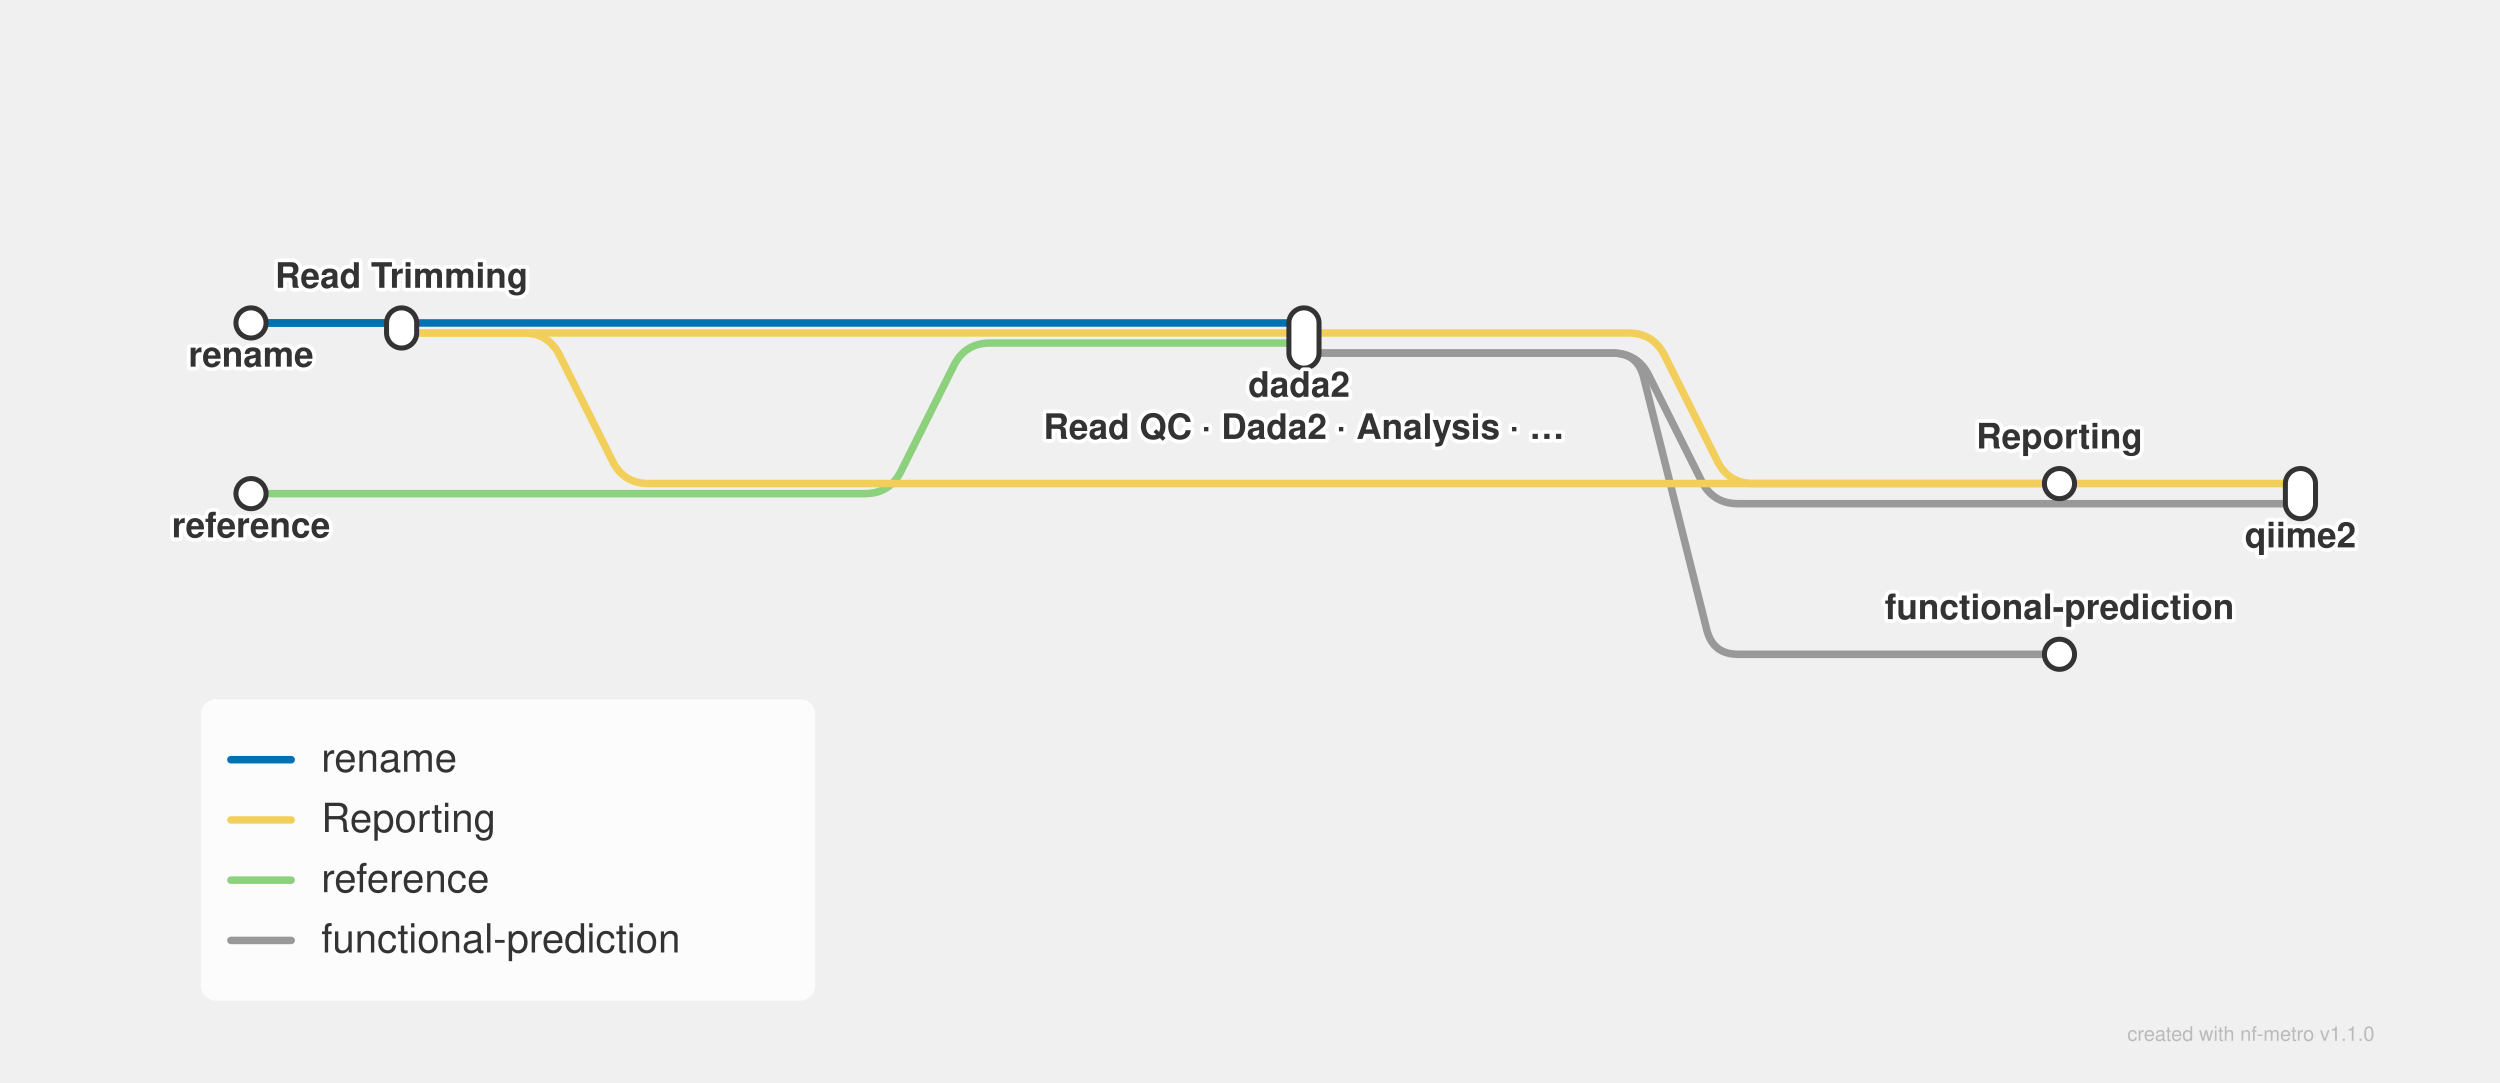
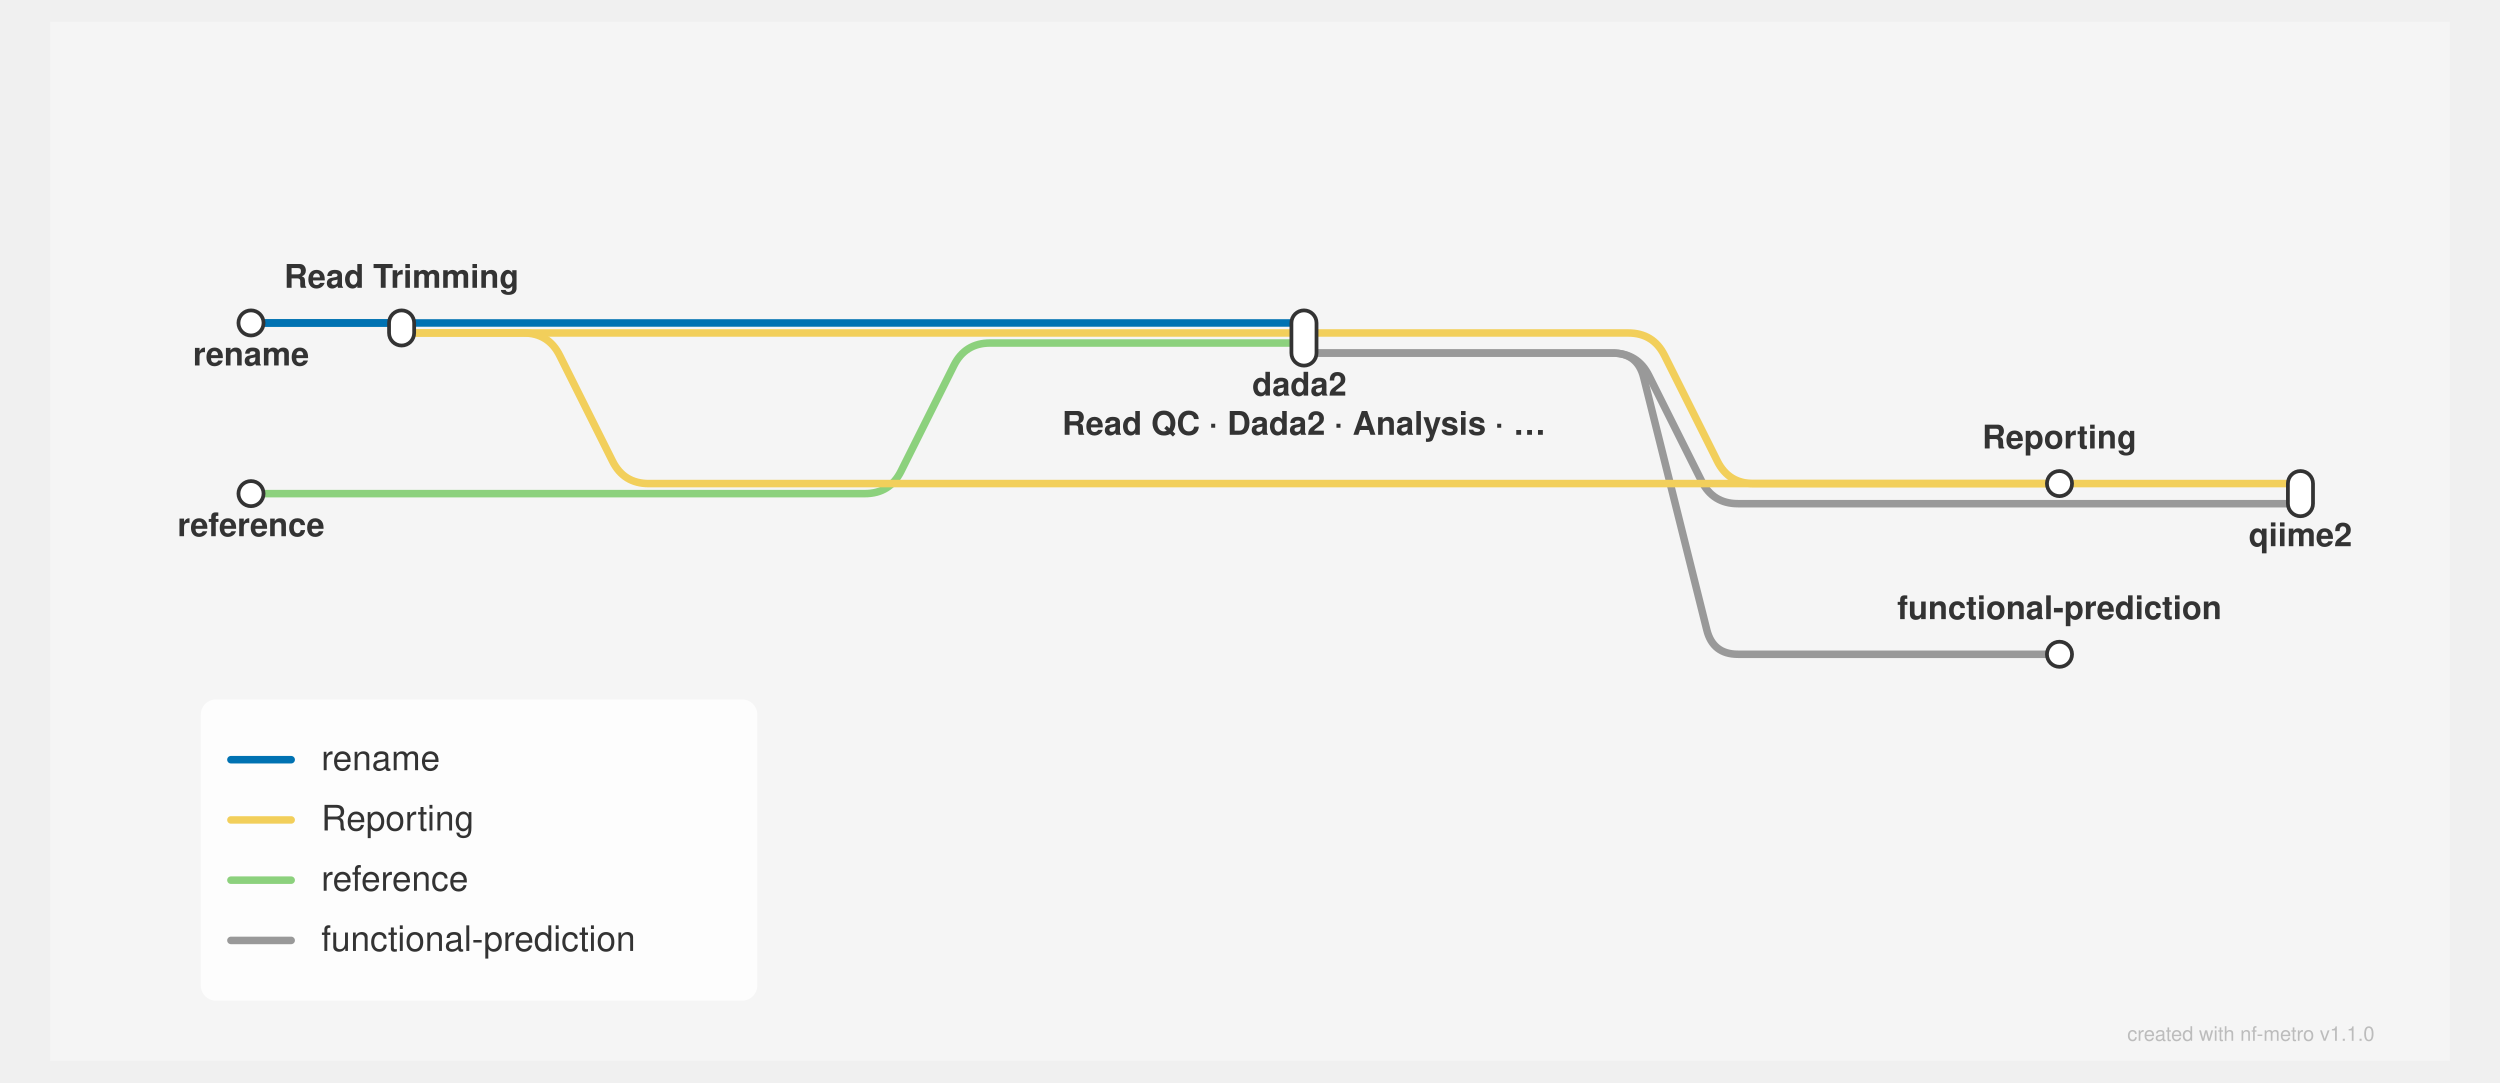
- <svg xmlns="http://www.w3.org/2000/svg" width="956" height="414" viewBox="-20 0 996 414">
+ <svg xmlns="http://www.w3.org/2000/svg" width="956" height="414" viewBox="-20 0 996 414" style="color-scheme: light">
  <defs>
</defs>
-   <style>.nf-metro-title { fill: var(--nfm-map-title-color, #111111); }
- .nf-metro-station-label { fill: var(--nfm-map-label-color, #333333); }
- .nf-metro-section-box { fill: var(--nfm-map-section-fill, #ededed); stroke: var(--nfm-map-section-stroke, #e6e6e6); }
- .nf-metro-section-label { fill: var(--nfm-map-section-label-color, #666666); }
- .nf-metro-group-label { fill: var(--nfm-map-section-label-color, #666666); }
- .nf-metro-group-underline { stroke: var(--nfm-map-section-label-color, #666666); }
- .nf-metro-legend-bg { fill: var(--nfm-map-legend-bg, rgba(255, 255, 255, 0.8)); }
- .nf-metro-legend-text { fill: var(--nfm-map-legend-text-color, #333333); }
- .nf-metro-marker-stroke { stroke: var(--nfm-map-marker-stroke, #333333); }
- .nf-metro-label-halo { fill: var(--nfm-map-bg, #ffffff); stroke: var(--nfm-map-bg, #ffffff); }</style>
-   <style>@media (prefers-color-scheme: dark) {
-     .nf-metro-section-label { fill: #d0d0d0; }
-     .nf-metro-section-num-circle { fill: #777777; }
-     .nf-metro-title { fill: #ffffff; }
- }
- </style>
+   <style>.nf-metro-bg { fill: var(--nfm-map-bg, light-dark(#f5f5f5, #2b2b2b)); }
+ .nf-metro-title { fill: var(--nfm-map-title-color, light-dark(#111111, #ffffff)); }
+ .nf-metro-station-label { fill: var(--nfm-map-label-color, light-dark(#333333, #e0e0e0)); }
+ .nf-metro-section-box { fill: var(--nfm-map-section-fill, light-dark(#ededed, #373737)); stroke: var(--nfm-map-section-stroke, light-dark(#e6e6e6, #595959)); }
+ .nf-metro-section-label { fill: var(--nfm-map-section-label-color, light-dark(#666666, #c8c8c8)); }
+ .nf-metro-group-label { fill: var(--nfm-map-section-label-color, light-dark(#666666, #c8c8c8)); }
+ .nf-metro-group-underline { stroke: var(--nfm-map-section-label-color, light-dark(#666666, #c8c8c8)); }
+ .nf-metro-legend-bg { fill: var(--nfm-map-legend-bg, light-dark(rgba(255, 255, 255, 0.8), rgba(0, 0, 0, 0.3))); }
+ .nf-metro-legend-text { fill: var(--nfm-map-legend-text-color, light-dark(#333333, #e0e0e0)); }
+ .nf-metro-marker-stroke { stroke: var(--nfm-map-marker-stroke, light-dark(#333333, #f0f0f0)); }
+ .nf-metro-label-halo { fill: var(--nfm-map-bg, light-dark(#f5f5f5, #2b2b2b)); stroke: var(--nfm-map-bg, light-dark(#f5f5f5, #2b2b2b)); }</style>
+   <rect x="0" y="0" width="956" height="414" fill="#f5f5f5" class="nf-metro-bg" />
  <path d="M499.5,132.0 L622.418,132.0 Q632.418,132.0,634.843,141.701 L659.993,242.299 Q662.418,252.0,672.418,252.0 L800.5,252.0" stroke="#999999" stroke-width="3.0" fill="none" stroke-linecap="round" stroke-linejoin="round" class="metro-line-functional_prediction" data-line-id="functional_prediction" />
  <path d="M499.5,132.0 L622.418,132.0 Q632.418,132.0,636.89,140.944 L657.946,183.056 Q662.418,192.0,672.418,192.0 L896.5,192.0" stroke="#999999" stroke-width="3.0" fill="none" stroke-linecap="round" stroke-linejoin="round" class="metro-line-functional_prediction" data-line-id="functional_prediction" />
  <path d="M80.0,188.0 L324.5,188.0 Q334.5,188.0,338.972,179.056 L360.028,136.944 Q364.5,128.0,374.5,128.0 L499.5,128.0" stroke="#8CD17D" stroke-width="3.0" fill="none" stroke-linecap="round" stroke-linejoin="round" class="metro-line-reference" data-line-id="reference" />
  <path d="M499.5,124.0 L628.664,124.0 Q638.664,124.0,643.136,132.944 L664.192,175.056 Q668.664,184.0,678.664,184.0 L800.5,184.0" stroke="#F2CF5B" stroke-width="3.0" fill="none" stroke-linecap="round" stroke-linejoin="round" class="metro-line-report" data-line-id="report" />
  <path d="M800.5,184.0 L896.5,184.0" stroke="#F2CF5B" stroke-width="3.0" stroke-linecap="round" class="metro-line-report" data-line-id="report" />
  <path d="M140.0,124.0 L499.5,124.0" stroke="#F2CF5B" stroke-width="3.0" stroke-linecap="round" class="metro-line-report" data-line-id="report" />
  <path d="M140.0,124.0 L188.5,124.0 Q198.5,124.0,202.972,132.944 L224.028,175.056 Q228.5,184.0,238.5,184.0 L800.5,184.0" stroke="#F2CF5B" stroke-width="3.0" fill="none" stroke-linecap="round" stroke-linejoin="round" class="metro-line-report" data-line-id="report" />
  <path d="M80.0,120.0 L499.5,120.0" stroke="#0072B2" stroke-width="3.0" stroke-linecap="round" class="metro-line-rename" data-line-id="rename" />
  <path d="M80.0,120.0 L140.0,120.0" stroke="#0072B2" stroke-width="3.0" stroke-linecap="round" class="metro-line-rename" data-line-id="rename" />
-   <g class="nf-metro-station-group" data-node-id="g_rename_rename" data-node-cx="80.0" data-node-cy="120.0" data-node-r="6.0" data-node-groups="rename" data-node-w="12.0" data-node-h="12.0" data-node-rx="6.0">
-     <rect x="74.0" y="114.0" width="12.0" height="12.0" rx="6.0" ry="6.0" fill="#ffffff" stroke="#333333" stroke-width="2.0" class="nf-metro-station" data-station-id="g_rename_rename" data-station-lines="rename" data-station-label="rename" />
+   <g class="nf-metro-station-group" data-node-id="g_rename_rename" data-node-cx="80.0" data-node-cy="120.0" data-node-r="5.0" data-node-groups="rename" data-node-w="10.0" data-node-h="10.0" data-node-rx="5.0">
+     <rect x="75.0" y="115.0" width="10.0" height="10.0" rx="5.0" ry="5.0" fill="#ffffff" stroke="#333333" stroke-width="1.5" class="nf-metro-station" data-station-id="g_rename_rename" data-station-lines="rename" data-station-label="rename" />
  </g>
-   <g class="nf-metro-station-group" data-node-id="g_trim_report" data-node-cx="140.0" data-node-cy="122.0" data-node-r="6.0" data-node-groups="rename,report" data-node-w="12.0" data-node-h="16.0" data-node-rx="6.0">
-     <rect x="134.0" y="114.0" width="12.0" height="16.0" rx="6.0" ry="6.0" fill="#ffffff" stroke="#333333" stroke-width="2.0" class="nf-metro-station" data-station-id="g_trim_report" data-station-lines="rename,report" data-station-label="Read Trimming" />
+   <g class="nf-metro-station-group" data-node-id="g_trim_report" data-node-cx="140.0" data-node-cy="122.0" data-node-r="5.0" data-node-groups="rename,report" data-node-w="10.0" data-node-h="14.0" data-node-rx="5.0">
+     <rect x="135.0" y="115.0" width="10.0" height="14.0" rx="5.0" ry="5.0" fill="#ffffff" stroke="#333333" stroke-width="1.5" class="nf-metro-station" data-station-id="g_trim_report" data-station-lines="rename,report" data-station-label="Read Trimming" />
  </g>
-   <g class="nf-metro-station-group" data-node-id="g_reference_reference" data-node-cx="80.0" data-node-cy="188.0" data-node-r="6.0" data-node-groups="reference" data-node-w="12.0" data-node-h="12.0" data-node-rx="6.0">
-     <rect x="74.0" y="182.0" width="12.0" height="12.0" rx="6.0" ry="6.0" fill="#ffffff" stroke="#333333" stroke-width="2.0" class="nf-metro-station" data-station-id="g_reference_reference" data-station-lines="reference" data-station-label="reference" />
+   <g class="nf-metro-station-group" data-node-id="g_reference_reference" data-node-cx="80.0" data-node-cy="188.0" data-node-r="5.0" data-node-groups="reference" data-node-w="10.0" data-node-h="10.0" data-node-rx="5.0">
+     <rect x="75.0" y="183.0" width="10.0" height="10.0" rx="5.0" ry="5.0" fill="#ffffff" stroke="#333333" stroke-width="1.5" class="nf-metro-station" data-station-id="g_reference_reference" data-station-lines="reference" data-station-label="reference" />
  </g>
-   <g class="nf-metro-station-group" data-node-id="g_qc_dada2_generic_its_report" data-node-cx="499.5" data-node-cy="126.0" data-node-r="6.0" data-node-groups="functional_prediction,reference,rename,report" data-node-w="12.0" data-node-h="24.0" data-node-rx="6.0">
-     <rect x="493.5" y="114.0" width="12.0" height="24.0" rx="6.0" ry="6.0" fill="#ffffff" stroke="#333333" stroke-width="2.0" class="nf-metro-station" data-station-id="g_qc_dada2_generic_its_report" data-station-lines="functional_prediction,reference,rename,report" data-station-label="dada2 Read QC · Dada2 · Analysis · …" />
+   <g class="nf-metro-station-group" data-node-id="g_qc_dada2_generic_its_report" data-node-cx="499.5" data-node-cy="126.0" data-node-r="5.0" data-node-groups="functional_prediction,reference,rename,report" data-node-w="10.0" data-node-h="22.0" data-node-rx="5.0">
+     <rect x="494.5" y="115.0" width="10.0" height="22.0" rx="5.0" ry="5.0" fill="#ffffff" stroke="#333333" stroke-width="1.5" class="nf-metro-station" data-station-id="g_qc_dada2_generic_its_report" data-station-lines="functional_prediction,reference,rename,report" data-station-label="dada2 Read QC · Dada2 · Analysis · …" />
  </g>
-   <g class="nf-metro-station-group" data-node-id="g_report_report" data-node-cx="800.5" data-node-cy="184.0" data-node-r="6.0" data-node-groups="report" data-node-w="12.0" data-node-h="12.0" data-node-rx="6.0">
-     <rect x="794.5" y="178.0" width="12.0" height="12.0" rx="6.0" ry="6.0" fill="#ffffff" stroke="#333333" stroke-width="2.0" class="nf-metro-station" data-station-id="g_report_report" data-station-lines="report" data-station-label="Reporting" />
+   <g class="nf-metro-station-group" data-node-id="g_report_report" data-node-cx="800.5" data-node-cy="184.0" data-node-r="5.0" data-node-groups="report" data-node-w="10.0" data-node-h="10.0" data-node-rx="5.0">
+     <rect x="795.5" y="179.0" width="10.0" height="10.0" rx="5.0" ry="5.0" fill="#ffffff" stroke="#333333" stroke-width="1.5" class="nf-metro-station" data-station-id="g_report_report" data-station-lines="report" data-station-label="Reporting" />
  </g>
-   <g class="nf-metro-station-group" data-node-id="g_qiime2_qiime2" data-node-cx="896.5" data-node-cy="188.0" data-node-r="6.0" data-node-groups="functional_prediction,report" data-node-w="12.0" data-node-h="20.0" data-node-rx="6.0">
-     <rect x="890.5" y="178.0" width="12.0" height="20.0" rx="6.0" ry="6.0" fill="#ffffff" stroke="#333333" stroke-width="2.0" class="nf-metro-station" data-station-id="g_qiime2_qiime2" data-station-lines="functional_prediction,report" data-station-label="qiime2" />
+   <g class="nf-metro-station-group" data-node-id="g_qiime2_qiime2" data-node-cx="896.5" data-node-cy="188.0" data-node-r="5.0" data-node-groups="functional_prediction,report" data-node-w="10.0" data-node-h="18.0" data-node-rx="5.0">
+     <rect x="891.5" y="179.0" width="10.0" height="18.0" rx="5.0" ry="5.0" fill="#ffffff" stroke="#333333" stroke-width="1.5" class="nf-metro-station" data-station-id="g_qiime2_qiime2" data-station-lines="functional_prediction,report" data-station-label="qiime2" />
  </g>
-   <g class="nf-metro-station-group" data-node-id="g_functional_prediction_generic" data-node-cx="800.5" data-node-cy="252.0" data-node-r="6.0" data-node-groups="functional_prediction" data-node-w="12.0" data-node-h="12.0" data-node-rx="6.0">
-     <rect x="794.5" y="246.0" width="12.0" height="12.0" rx="6.0" ry="6.0" fill="#ffffff" stroke="#333333" stroke-width="2.0" class="nf-metro-station" data-station-id="g_functional_prediction_generic" data-station-lines="functional_prediction" data-station-label="functional-prediction" />
+   <g class="nf-metro-station-group" data-node-id="g_functional_prediction_generic" data-node-cx="800.5" data-node-cy="252.0" data-node-r="5.0" data-node-groups="functional_prediction" data-node-w="10.0" data-node-h="10.0" data-node-rx="5.0">
+     <rect x="795.5" y="247.0" width="10.0" height="10.0" rx="5.0" ry="5.0" fill="#ffffff" stroke="#333333" stroke-width="1.5" class="nf-metro-station" data-station-id="g_functional_prediction_generic" data-station-lines="functional_prediction" data-station-label="functional-prediction" />
  </g>
-   <text x="80.0" y="131.0" font-size="14.0" fill="#ffffff" stroke="#ffffff" stroke-width="3.0" stroke-linejoin="round" font-family="'Helvetica Neue', Helvetica, Arial, sans-serif" font-weight="bold" aria-hidden="true" class="nf-metro-label-halo" text-anchor="middle" dominant-baseline="hanging">rename</text>
-   <text x="80.0" y="131.0" font-size="14.0" fill="#333333" font-family="'Helvetica Neue', Helvetica, Arial, sans-serif" font-weight="bold" text-anchor="middle" dominant-baseline="hanging" data-station-id="g_rename_rename" class="nf-metro-station-label">rename</text>
-   <text x="80.0" y="199.0" font-size="14.0" fill="#ffffff" stroke="#ffffff" stroke-width="3.0" stroke-linejoin="round" font-family="'Helvetica Neue', Helvetica, Arial, sans-serif" font-weight="bold" aria-hidden="true" class="nf-metro-label-halo" text-anchor="middle" dominant-baseline="hanging">reference</text>
-   <text x="80.0" y="199.0" font-size="14.0" fill="#333333" font-family="'Helvetica Neue', Helvetica, Arial, sans-serif" font-weight="bold" text-anchor="middle" dominant-baseline="hanging" data-station-id="g_reference_reference" class="nf-metro-station-label">reference</text>
-   <text x="140.0" y="106.0" font-size="14.0" fill="#ffffff" stroke="#ffffff" stroke-width="3.0" stroke-linejoin="round" font-family="'Helvetica Neue', Helvetica, Arial, sans-serif" font-weight="bold" aria-hidden="true" class="nf-metro-label-halo" text-anchor="middle" dominant-baseline="auto">Read Trimming</text>
-   <text x="140.0" y="106.0" font-size="14.0" fill="#333333" font-family="'Helvetica Neue', Helvetica, Arial, sans-serif" font-weight="bold" text-anchor="middle" dominant-baseline="auto" data-station-id="g_trim_report" class="nf-metro-station-label">Read Trimming</text>
-   <text x="499.5" y="143.0" font-size="14.0" fill="#ffffff" stroke="#ffffff" stroke-width="3.0" stroke-linejoin="round" font-family="'Helvetica Neue', Helvetica, Arial, sans-serif" font-weight="bold" aria-hidden="true" class="nf-metro-label-halo" text-anchor="middle" dominant-baseline="hanging">
+   <text x="80.0" y="131.0" font-size="13.0" fill="#f5f5f5" stroke="#f5f5f5" stroke-width="3.0" stroke-linejoin="round" font-family="'Helvetica Neue', Helvetica, Arial, sans-serif" font-weight="bold" aria-hidden="true" class="nf-metro-label-halo" text-anchor="middle" dominant-baseline="hanging">rename</text>
+   <text x="80.0" y="131.0" font-size="13.0" fill="#333333" font-family="'Helvetica Neue', Helvetica, Arial, sans-serif" font-weight="bold" text-anchor="middle" dominant-baseline="hanging" data-station-id="g_rename_rename" class="nf-metro-station-label">rename</text>
+   <text x="80.0" y="199.0" font-size="13.0" fill="#f5f5f5" stroke="#f5f5f5" stroke-width="3.0" stroke-linejoin="round" font-family="'Helvetica Neue', Helvetica, Arial, sans-serif" font-weight="bold" aria-hidden="true" class="nf-metro-label-halo" text-anchor="middle" dominant-baseline="hanging">reference</text>
+   <text x="80.0" y="199.0" font-size="13.0" fill="#333333" font-family="'Helvetica Neue', Helvetica, Arial, sans-serif" font-weight="bold" text-anchor="middle" dominant-baseline="hanging" data-station-id="g_reference_reference" class="nf-metro-station-label">reference</text>
+   <text x="140.0" y="106.0" font-size="13.0" fill="#f5f5f5" stroke="#f5f5f5" stroke-width="3.0" stroke-linejoin="round" font-family="'Helvetica Neue', Helvetica, Arial, sans-serif" font-weight="bold" aria-hidden="true" class="nf-metro-label-halo" text-anchor="middle" dominant-baseline="auto">Read Trimming</text>
+   <text x="140.0" y="106.0" font-size="13.0" fill="#333333" font-family="'Helvetica Neue', Helvetica, Arial, sans-serif" font-weight="bold" text-anchor="middle" dominant-baseline="auto" data-station-id="g_trim_report" class="nf-metro-station-label">Read Trimming</text>
+   <text x="499.5" y="143.0" font-size="13.0" fill="#f5f5f5" stroke="#f5f5f5" stroke-width="3.0" stroke-linejoin="round" font-family="'Helvetica Neue', Helvetica, Arial, sans-serif" font-weight="bold" aria-hidden="true" class="nf-metro-label-halo" text-anchor="middle" dominant-baseline="hanging">
    <tspan x="499.5" dy="0em">dada2</tspan>
    <tspan x="499.5" dy="1.2em">Read QC · Dada2 · Analysis · …</tspan>
  </text>
-   <text x="499.5" y="143.0" font-size="14.0" fill="#333333" font-family="'Helvetica Neue', Helvetica, Arial, sans-serif" font-weight="bold" text-anchor="middle" dominant-baseline="hanging" data-station-id="g_qc_dada2_generic_its_report" class="nf-metro-station-label">
+   <text x="499.5" y="143.0" font-size="13.0" fill="#333333" font-family="'Helvetica Neue', Helvetica, Arial, sans-serif" font-weight="bold" text-anchor="middle" dominant-baseline="hanging" data-station-id="g_qc_dada2_generic_its_report" class="nf-metro-station-label">
    <tspan x="499.5" dy="0em">dada2</tspan>
    <tspan x="499.5" dy="1.2em">Read QC · Dada2 · Analysis · …</tspan>
  </text>
-   <text x="800.5" y="170.0" font-size="14.0" fill="#ffffff" stroke="#ffffff" stroke-width="3.0" stroke-linejoin="round" font-family="'Helvetica Neue', Helvetica, Arial, sans-serif" font-weight="bold" aria-hidden="true" class="nf-metro-label-halo" text-anchor="middle" dominant-baseline="auto">Reporting</text>
-   <text x="800.5" y="170.0" font-size="14.0" fill="#333333" font-family="'Helvetica Neue', Helvetica, Arial, sans-serif" font-weight="bold" text-anchor="middle" dominant-baseline="auto" data-station-id="g_report_report" class="nf-metro-station-label">Reporting</text>
-   <text x="800.5" y="238.0" font-size="14.0" fill="#ffffff" stroke="#ffffff" stroke-width="3.0" stroke-linejoin="round" font-family="'Helvetica Neue', Helvetica, Arial, sans-serif" font-weight="bold" aria-hidden="true" class="nf-metro-label-halo" text-anchor="middle" dominant-baseline="auto">functional-prediction</text>
-   <text x="800.5" y="238.0" font-size="14.0" fill="#333333" font-family="'Helvetica Neue', Helvetica, Arial, sans-serif" font-weight="bold" text-anchor="middle" dominant-baseline="auto" data-station-id="g_functional_prediction_generic" class="nf-metro-station-label">functional-prediction</text>
-   <text x="896.5" y="203.0" font-size="14.0" fill="#ffffff" stroke="#ffffff" stroke-width="3.0" stroke-linejoin="round" font-family="'Helvetica Neue', Helvetica, Arial, sans-serif" font-weight="bold" aria-hidden="true" class="nf-metro-label-halo" text-anchor="middle" dominant-baseline="hanging">qiime2</text>
-   <text x="896.5" y="203.0" font-size="14.0" fill="#333333" font-family="'Helvetica Neue', Helvetica, Arial, sans-serif" font-weight="bold" text-anchor="middle" dominant-baseline="hanging" data-station-id="g_qiime2_qiime2" class="nf-metro-station-label">qiime2</text>
-   <rect x="60.0" y="270.0" width="244.8" height="120.0" rx="6" ry="6" fill="rgba(255, 255, 255, 0.8)" class="nf-metro-legend-bg" />
+   <text x="800.5" y="170.0" font-size="13.0" fill="#f5f5f5" stroke="#f5f5f5" stroke-width="3.0" stroke-linejoin="round" font-family="'Helvetica Neue', Helvetica, Arial, sans-serif" font-weight="bold" aria-hidden="true" class="nf-metro-label-halo" text-anchor="middle" dominant-baseline="auto">Reporting</text>
+   <text x="800.5" y="170.0" font-size="13.0" fill="#333333" font-family="'Helvetica Neue', Helvetica, Arial, sans-serif" font-weight="bold" text-anchor="middle" dominant-baseline="auto" data-station-id="g_report_report" class="nf-metro-station-label">Reporting</text>
+   <text x="800.5" y="238.0" font-size="13.0" fill="#f5f5f5" stroke="#f5f5f5" stroke-width="3.0" stroke-linejoin="round" font-family="'Helvetica Neue', Helvetica, Arial, sans-serif" font-weight="bold" aria-hidden="true" class="nf-metro-label-halo" text-anchor="middle" dominant-baseline="auto">functional-prediction</text>
+   <text x="800.5" y="238.0" font-size="13.0" fill="#333333" font-family="'Helvetica Neue', Helvetica, Arial, sans-serif" font-weight="bold" text-anchor="middle" dominant-baseline="auto" data-station-id="g_functional_prediction_generic" class="nf-metro-station-label">functional-prediction</text>
+   <text x="896.5" y="203.0" font-size="13.0" fill="#f5f5f5" stroke="#f5f5f5" stroke-width="3.0" stroke-linejoin="round" font-family="'Helvetica Neue', Helvetica, Arial, sans-serif" font-weight="bold" aria-hidden="true" class="nf-metro-label-halo" text-anchor="middle" dominant-baseline="hanging">qiime2</text>
+   <text x="896.5" y="203.0" font-size="13.0" fill="#333333" font-family="'Helvetica Neue', Helvetica, Arial, sans-serif" font-weight="bold" text-anchor="middle" dominant-baseline="hanging" data-station-id="g_qiime2_qiime2" class="nf-metro-station-label">qiime2</text>
+   <rect x="60.0" y="270.0" width="221.7" height="120.0" rx="6" ry="6" fill="rgba(255, 255, 255, 0.8)" class="nf-metro-legend-bg" />
  <path d="M72.0,294.0 L96.0,294.0" stroke="#0072B2" stroke-width="3.0" stroke-linecap="round" />
-   <text x="108.0" y="294.0" font-size="16.0" fill="#333333" font-family="'Helvetica Neue', Helvetica, Arial, sans-serif" dy="0.3em" class="nf-metro-legend-text">rename</text>
+   <text x="108.0" y="294.0" font-size="14.0" fill="#333333" font-family="'Helvetica Neue', Helvetica, Arial, sans-serif" dy="0.3em" class="nf-metro-legend-text">rename</text>
  <path d="M72.0,318.0 L96.0,318.0" stroke="#F2CF5B" stroke-width="3.0" stroke-linecap="round" />
-   <text x="108.0" y="318.0" font-size="16.0" fill="#333333" font-family="'Helvetica Neue', Helvetica, Arial, sans-serif" dy="0.3em" class="nf-metro-legend-text">Reporting</text>
+   <text x="108.0" y="318.0" font-size="14.0" fill="#333333" font-family="'Helvetica Neue', Helvetica, Arial, sans-serif" dy="0.3em" class="nf-metro-legend-text">Reporting</text>
  <path d="M72.0,342.0 L96.0,342.0" stroke="#8CD17D" stroke-width="3.0" stroke-linecap="round" />
-   <text x="108.0" y="342.0" font-size="16.0" fill="#333333" font-family="'Helvetica Neue', Helvetica, Arial, sans-serif" dy="0.3em" class="nf-metro-legend-text">reference</text>
+   <text x="108.0" y="342.0" font-size="14.0" fill="#333333" font-family="'Helvetica Neue', Helvetica, Arial, sans-serif" dy="0.3em" class="nf-metro-legend-text">reference</text>
  <path d="M72.0,366.0 L96.0,366.0" stroke="#999999" stroke-width="3.0" stroke-linecap="round" />
-   <text x="108.0" y="366.0" font-size="16.0" fill="#333333" font-family="'Helvetica Neue', Helvetica, Arial, sans-serif" dy="0.3em" class="nf-metro-legend-text">functional-prediction</text>
+   <text x="108.0" y="366.0" font-size="14.0" fill="#333333" font-family="'Helvetica Neue', Helvetica, Arial, sans-serif" dy="0.3em" class="nf-metro-legend-text">functional-prediction</text>
  <text x="926.0" y="406.0" font-size="8" fill="rgba(150, 150, 150, 0.6)" font-family="'Helvetica Neue', Helvetica, Arial, sans-serif" text-anchor="end">created with nf-metro v1.1.0</text>
</svg>
